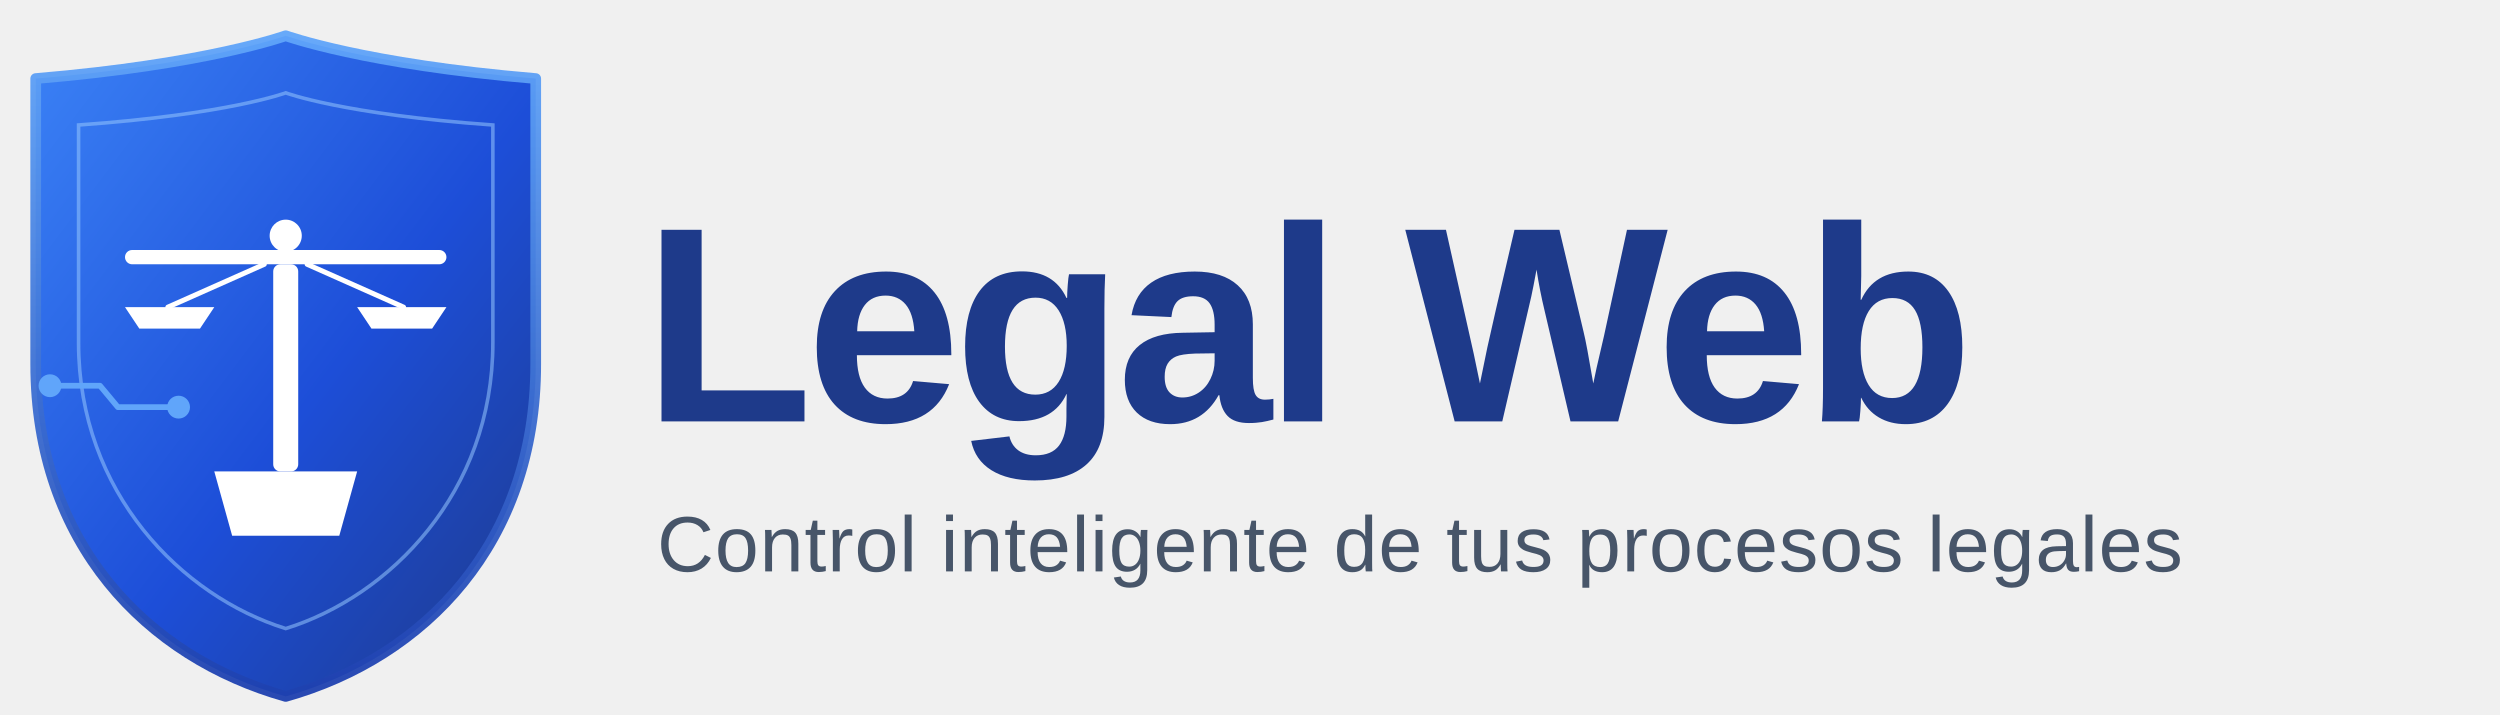
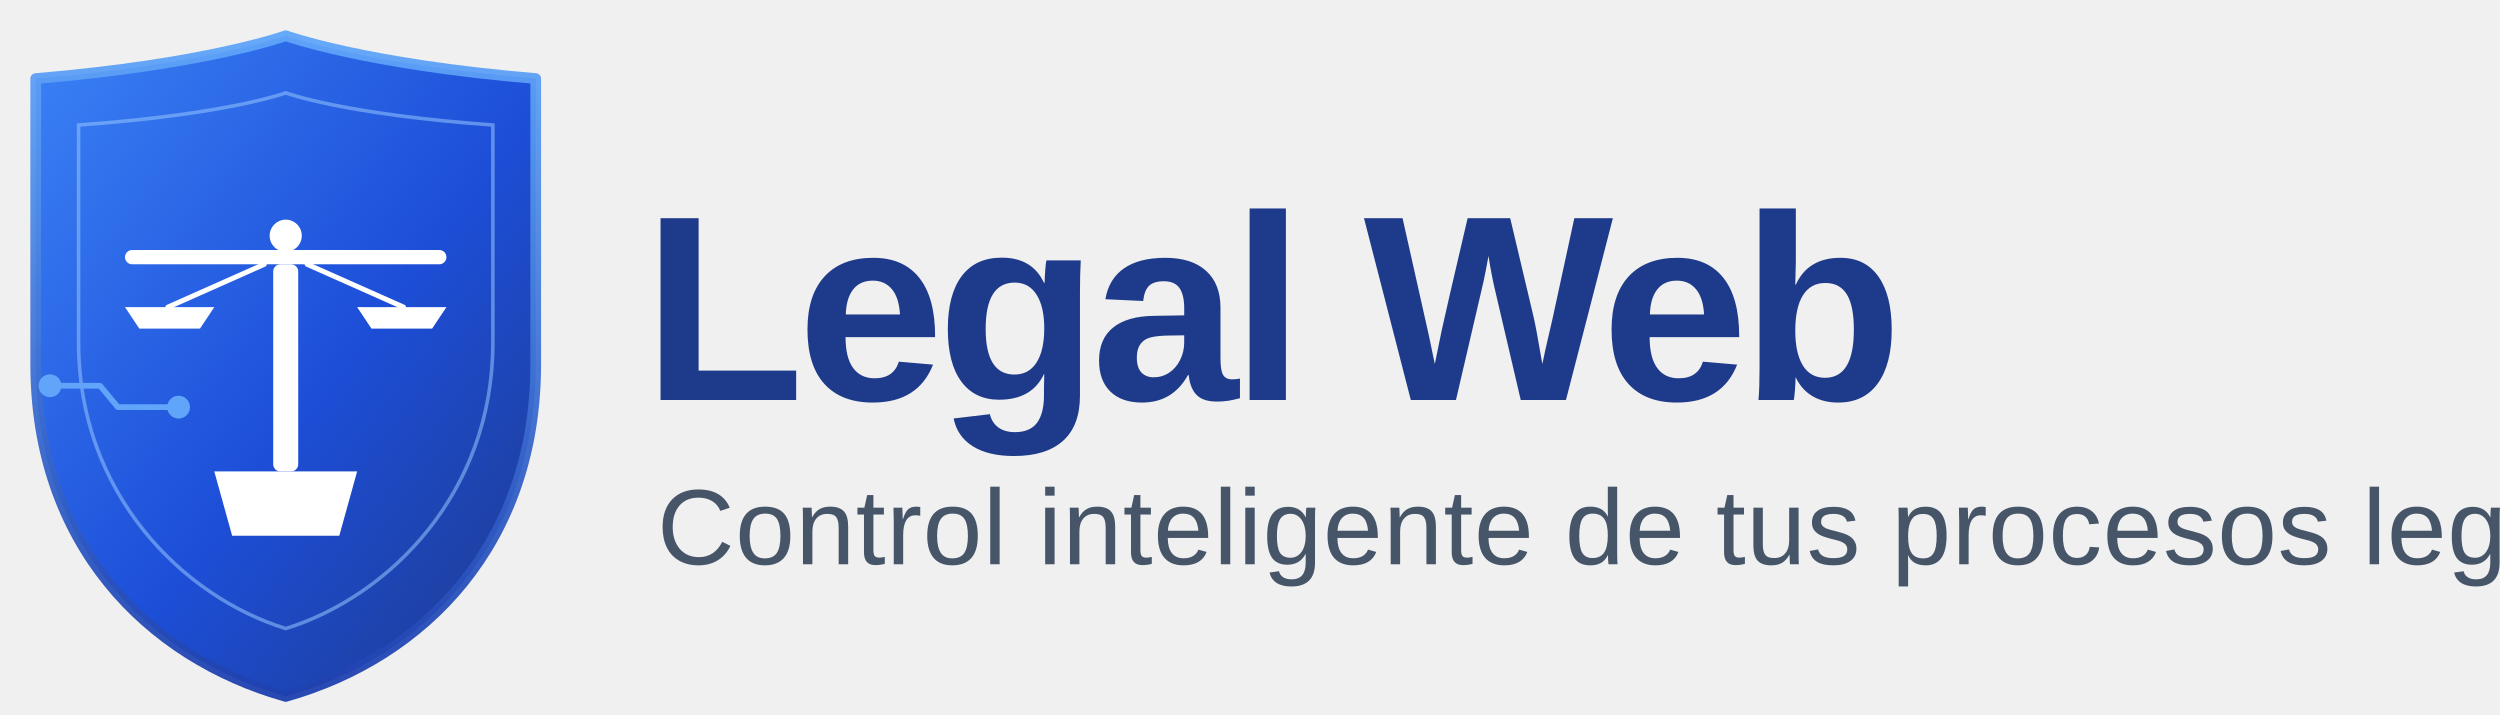
<svg xmlns="http://www.w3.org/2000/svg" viewBox="0 0 700 200" role="img" aria-label="Legal Web">
  <defs>
    <linearGradient id="lwShield" x1="0" y1="0" x2="1" y2="1">
      <stop offset="0%" stop-color="#3B82F6" />
      <stop offset="55%" stop-color="#1D4ED8" />
      <stop offset="100%" stop-color="#1E3A8A" />
    </linearGradient>
    <linearGradient id="lwShieldEdge" x1="0" y1="0" x2="0" y2="1">
      <stop offset="0%" stop-color="#60A5FA" stop-opacity="0.95" />
      <stop offset="100%" stop-color="#1E40AF" stop-opacity="0.95" />
    </linearGradient>
  </defs>
  <path d="     M 80 10     C 80 10, 102 18, 150 22     L 150 102     C 150 152, 119 184, 80 195     C 41 184, 10 152, 10 102     L 10 22     C 58 18, 80 10, 80 10     Z" fill="url(#lwShield)" stroke="url(#lwShieldEdge)" stroke-width="3" stroke-linejoin="round" />
  <path d="     M 80 26     C 80 26, 96 32, 138 35     L 138 96     C 138 138, 109 167, 80 176     C 51 167, 22 138, 22 96     L 22 35     C 64 32, 80 26, 80 26     Z" fill="none" stroke="#93C5FD" stroke-width="1" stroke-opacity="0.55" />
  <path d="M 35 86 L 60 86 L 56 92 L 39 92 Z" fill="#FFFFFF" />
  <path d="M 100 86 L 125 86 L 121 92 L 104 92 Z" fill="#FFFFFF" />
  <line x1="47" y1="86" x2="74" y2="74" stroke="#FFFFFF" stroke-width="1.4" stroke-linecap="round" />
  <line x1="113" y1="86" x2="86" y2="74" stroke="#FFFFFF" stroke-width="1.4" stroke-linecap="round" />
  <rect x="35" y="70" width="90" height="4" rx="2" fill="#FFFFFF" />
  <circle cx="80" cy="66" r="4.5" fill="#FFFFFF" />
  <rect x="76.5" y="74" width="7" height="58" rx="2" fill="#FFFFFF" />
  <path d="M 60 132 L 100 132 L 95 150 L 65 150 Z" fill="#FFFFFF" />
  <g stroke="#60A5FA" stroke-width="1.6" stroke-linecap="round" stroke-linejoin="round" fill="#60A5FA">
    <polyline points="14,108 28,108 33,114 50,114" fill="none" />
    <circle cx="14" cy="108" r="2.4" />
    <circle cx="50" cy="114" r="2.4" />
  </g>
  <g font-family="'Helvetica Neue', Arial, sans-serif" fill="#1E3A8A">
-     <text x="180" y="118" font-size="78" font-weight="800" letter-spacing="-2">Legal Web</text>
-     <text x="184" y="160" font-size="22" font-weight="400" letter-spacing="0.3" fill="#475569">Control inteligente de tus procesos legales</text>
+     <text x="180" y="112" font-size="74" font-weight="800" letter-spacing="-2">Legal Web</text>
+     <text x="184" y="158" font-size="30" font-weight="500" letter-spacing="0.2" fill="#475569">Control inteligente de tus procesos legales</text>
  </g>
</svg>
